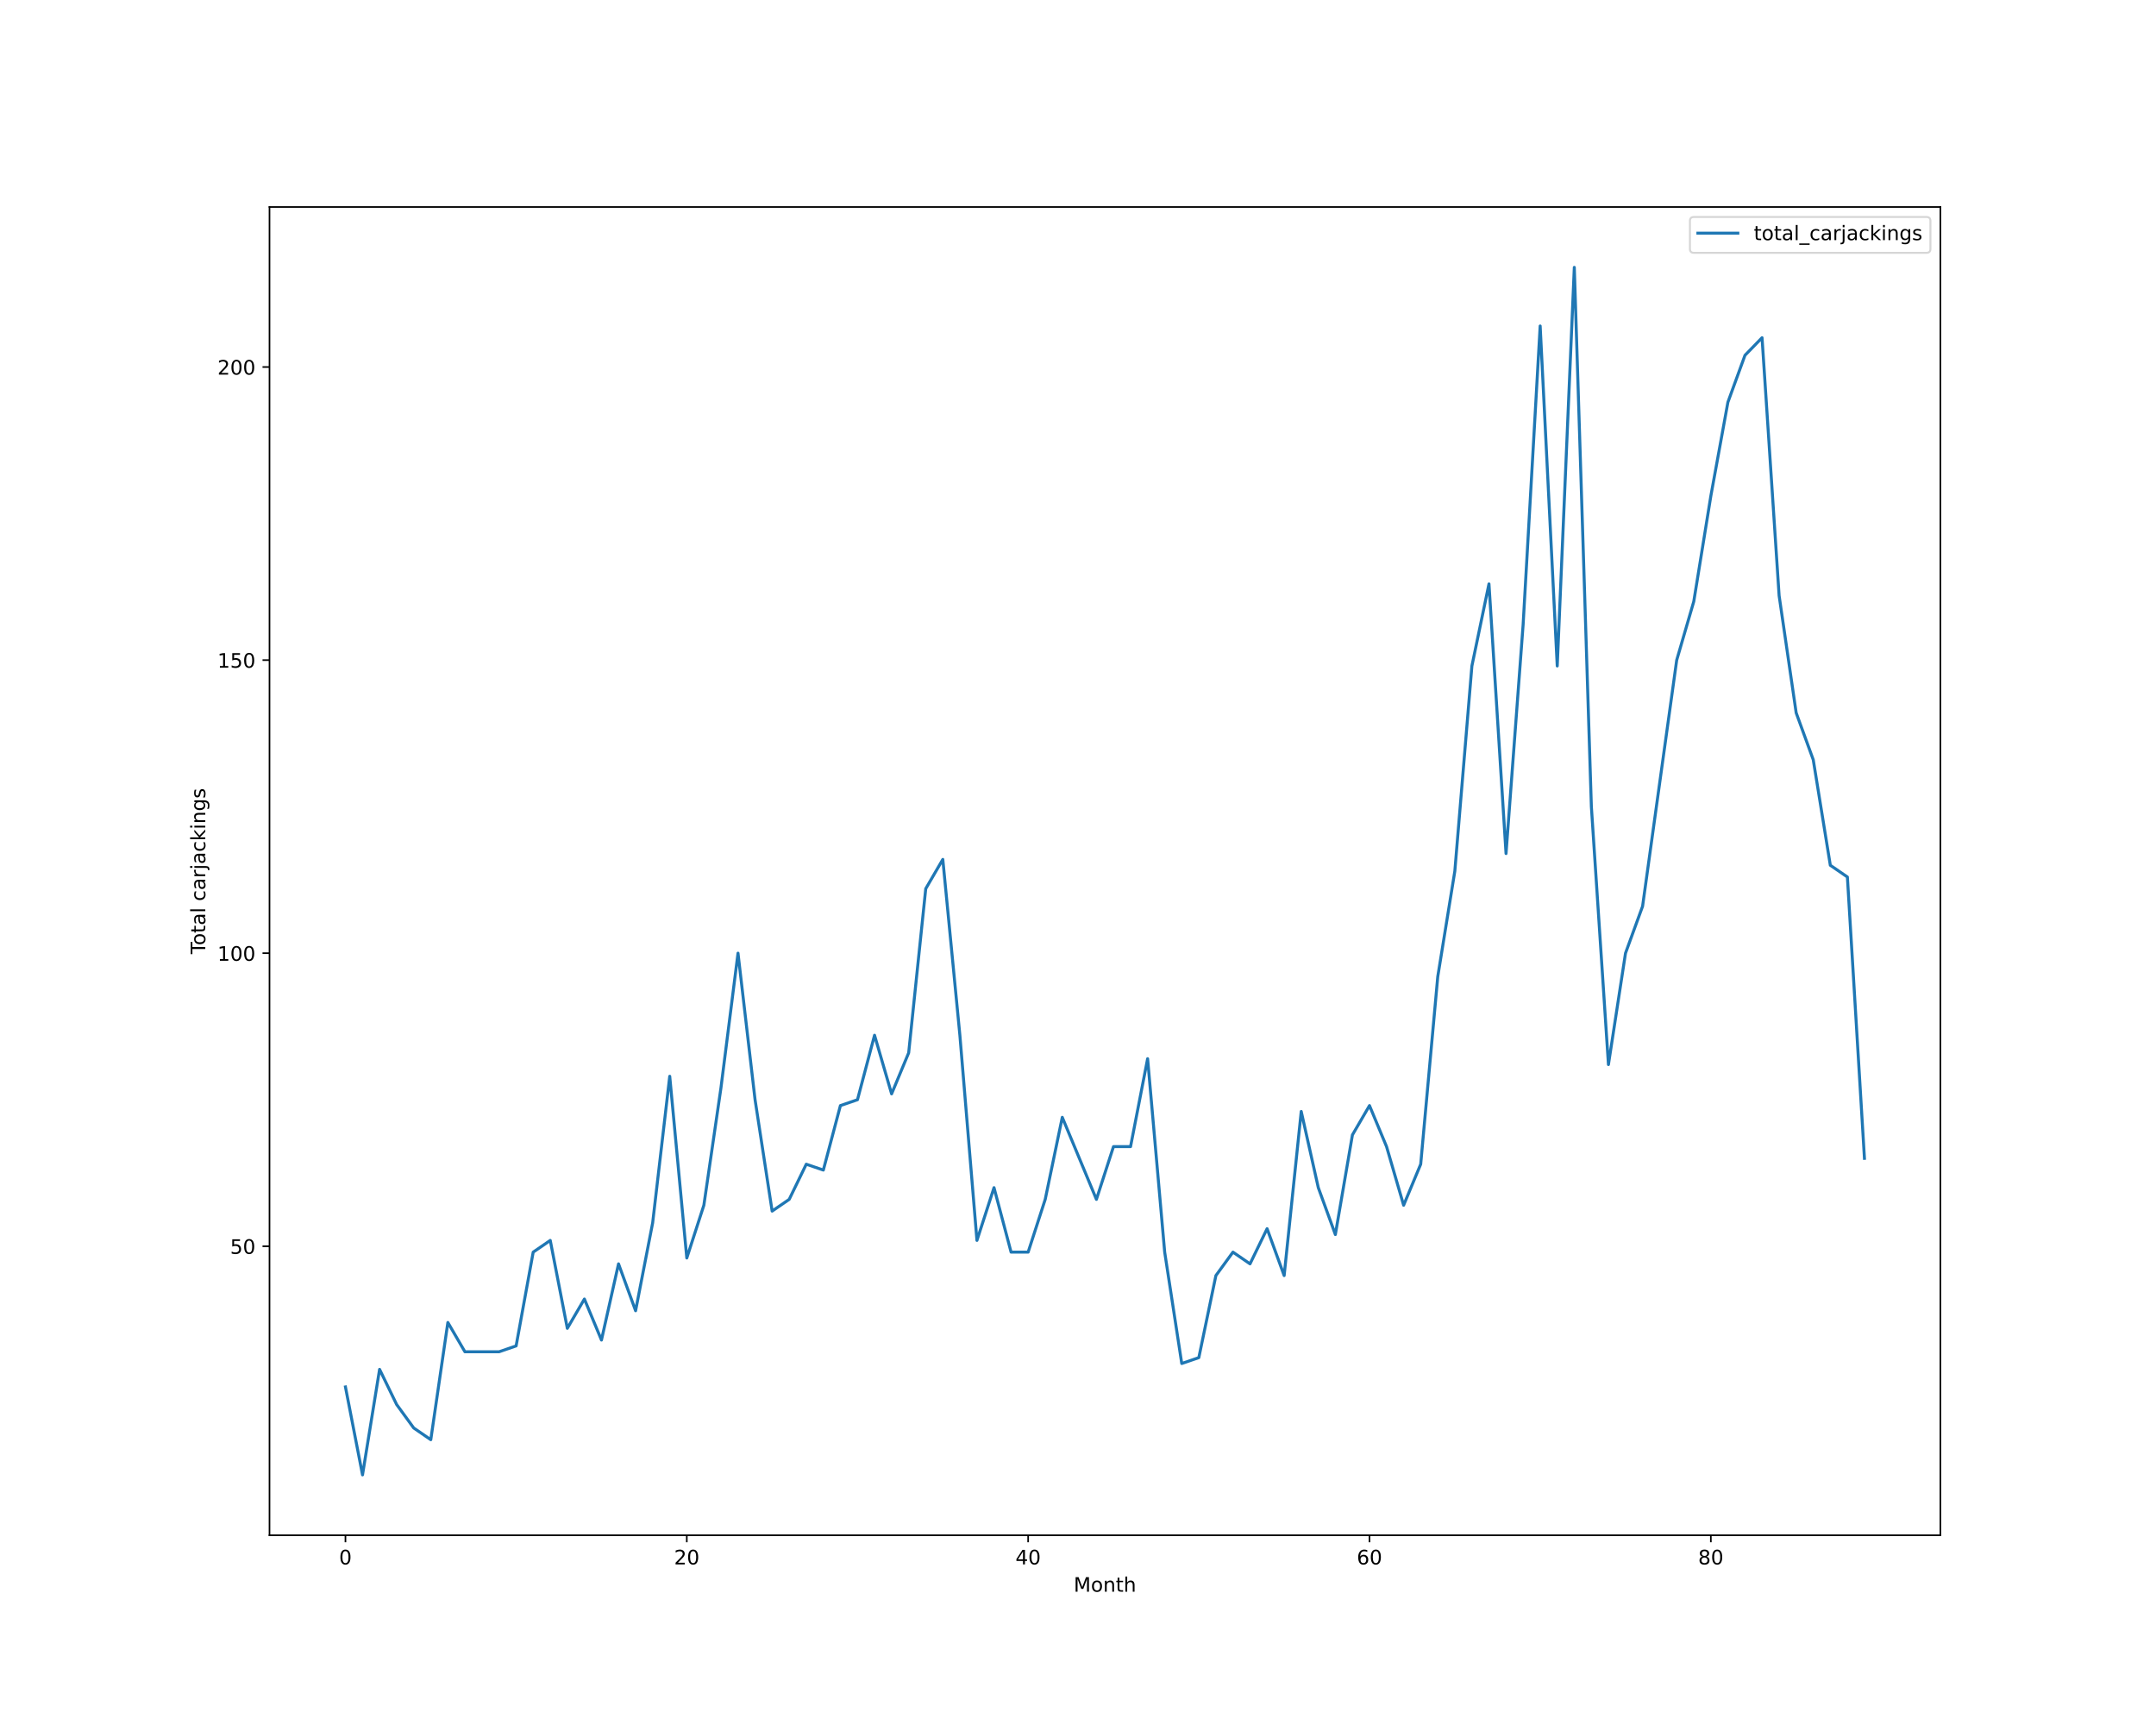
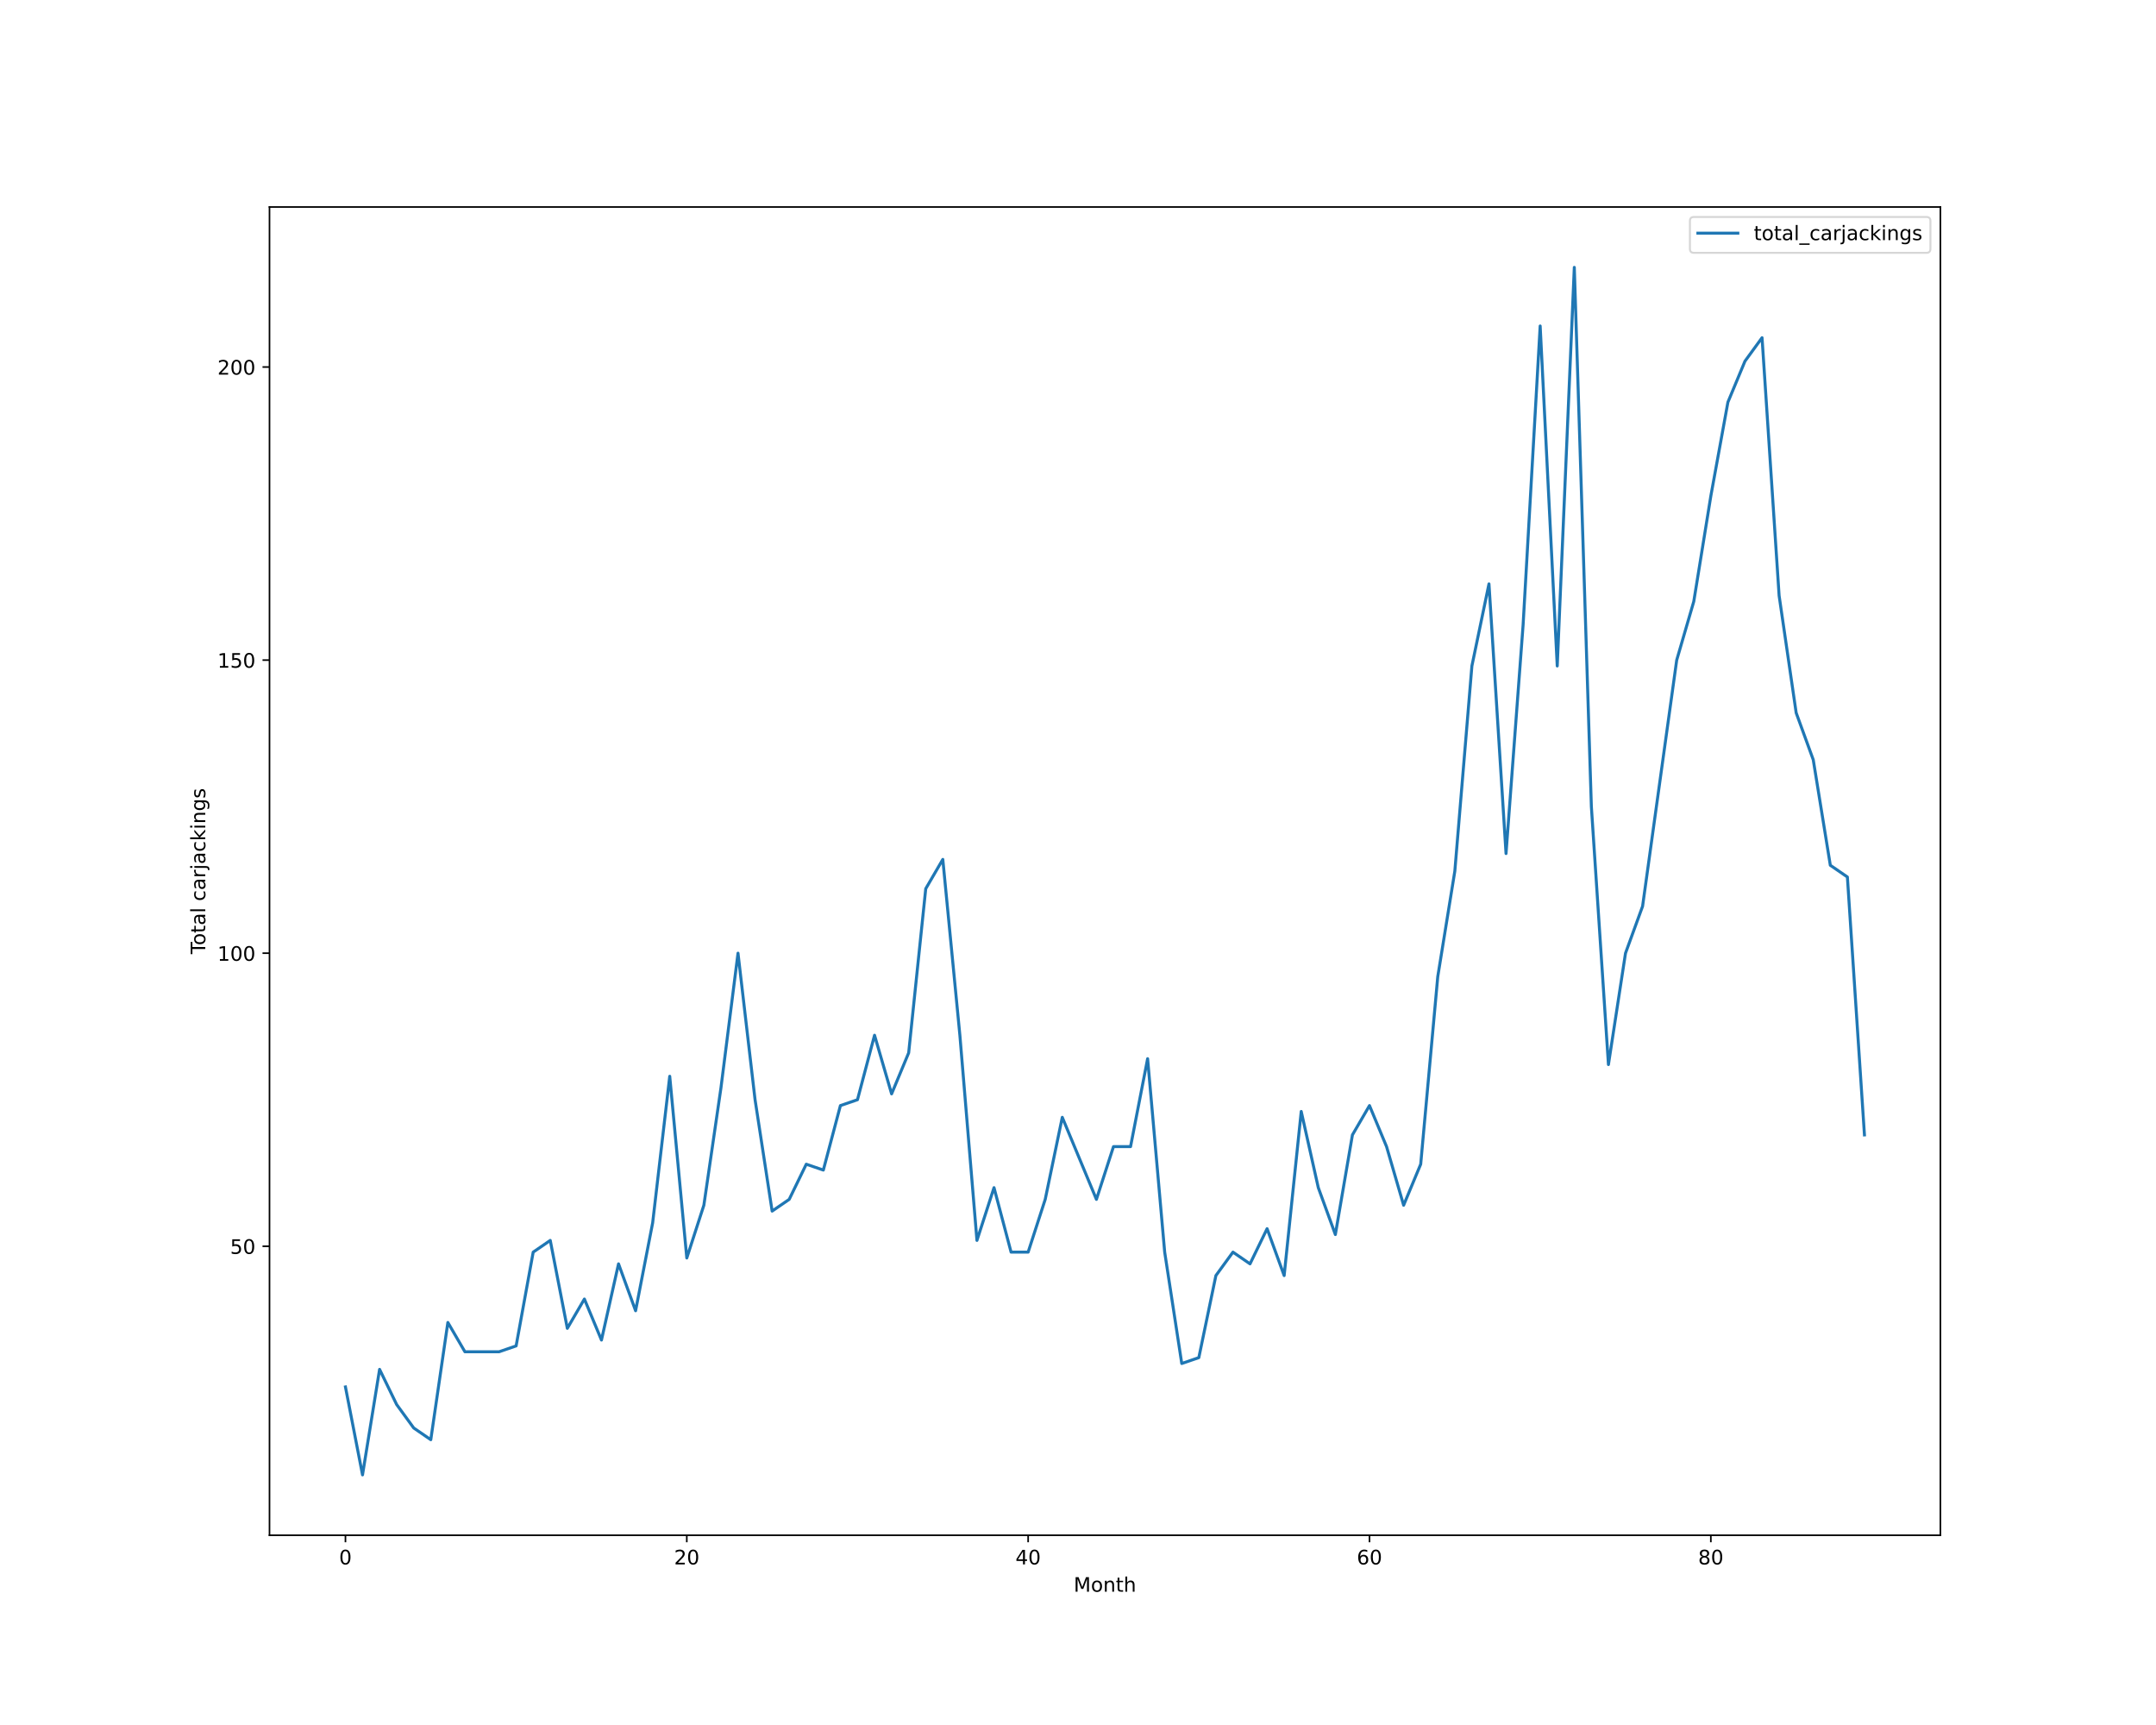
<svg xmlns="http://www.w3.org/2000/svg" xmlns:xlink="http://www.w3.org/1999/xlink" height="864pt" version="1.1" viewBox="0 0 1080 864" width="1080pt">
  <defs>
    <style type="text/css">*{stroke-linecap:butt;stroke-linejoin:round;}</style>
  </defs>
  <g id="figure_1">
    <g id="patch_1">
      <path d="M 0 864  L 1080 864  L 1080 0  L 0 0  z " style="fill:#ffffff;" />
    </g>
    <g id="axes_1">
      <g id="patch_2">
        <path d="M 135 768.96  L 972 768.96  L 972 103.68  L 135 103.68  z " style="fill:#ffffff;" />
      </g>
      <g id="matplotlib.axis_1">
        <g id="xtick_1">
          <g id="line2d_1">
            <defs>
-               <path d="M 0 0  L 0 3.5  " id="m7f2fe57360" style="stroke:#000000;stroke-width:0.8;" />
-             </defs>
-             <g>
-               <use style="stroke:#000000;stroke-width:0.8;" x="173.045" xlink:href="#m7f2fe57360" y="768.96" />
+               <path d="M 0 0  L 0 3.5  " id="m9105a31fb1" style="stroke:#000000;stroke-width:0.8;" />
+             </defs>
+             <g>
+               <use style="stroke:#000000;stroke-width:0.8;" x="173.045" xlink:href="#m9105a31fb1" y="768.96" />
            </g>
          </g>
          <g id="text_1">
            <g transform="translate(169.8642 783.5584)scale(0.1 -0.1)">
              <defs>
                <path d="M 2034 4250  Q 1547 4250 1301 3770  Q 1056 3291 1056 2328  Q 1056 1369 1301 889  Q 1547 409 2034 409  Q 2525 409 2770 889  Q 3016 1369 3016 2328  Q 3016 3291 2770 3770  Q 2525 4250 2034 4250  z M 2034 4750  Q 2819 4750 3233 4129  Q 3647 3509 3647 2328  Q 3647 1150 3233 529  Q 2819 -91 2034 -91  Q 1250 -91 836 529  Q 422 1150 422 2328  Q 422 3509 836 4129  Q 1250 4750 2034 4750  z " id="DejaVuSans-30" transform="scale(0.015625)" />
              </defs>
              <use xlink:href="#DejaVuSans-30" />
            </g>
          </g>
        </g>
        <g id="xtick_2">
          <g id="line2d_2">
            <g>
-               <use style="stroke:#000000;stroke-width:0.8;" x="344.036" xlink:href="#m7f2fe57360" y="768.96" />
+               <use style="stroke:#000000;stroke-width:0.8;" x="344.036" xlink:href="#m9105a31fb1" y="768.96" />
            </g>
          </g>
          <g id="text_2">
            <g transform="translate(337.6738 783.5584)scale(0.1 -0.1)">
              <defs>
                <path d="M 1228 531  L 3431 531  L 3431 0  L 469 0  L 469 531  Q 828 903 1448 1529  Q 2069 2156 2228 2338  Q 2531 2678 2651 2914  Q 2772 3150 2772 3378  Q 2772 3750 2511 3984  Q 2250 4219 1831 4219  Q 1534 4219 1204 4116  Q 875 4013 500 3803  L 500 4441  Q 881 4594 1212 4672  Q 1544 4750 1819 4750  Q 2544 4750 2975 4387  Q 3406 4025 3406 3419  Q 3406 3131 3298 2873  Q 3191 2616 2906 2266  Q 2828 2175 2409 1742  Q 1991 1309 1228 531  z " id="DejaVuSans-32" transform="scale(0.015625)" />
              </defs>
              <use xlink:href="#DejaVuSans-32" />
              <use x="63.623" xlink:href="#DejaVuSans-30" />
            </g>
          </g>
        </g>
        <g id="xtick_3">
          <g id="line2d_3">
            <g>
-               <use style="stroke:#000000;stroke-width:0.8;" x="515.027" xlink:href="#m7f2fe57360" y="768.96" />
+               <use style="stroke:#000000;stroke-width:0.8;" x="515.027" xlink:href="#m9105a31fb1" y="768.96" />
            </g>
          </g>
          <g id="text_3">
            <g transform="translate(508.6646 783.5584)scale(0.1 -0.1)">
              <defs>
                <path d="M 2419 4116  L 825 1625  L 2419 1625  L 2419 4116  z M 2253 4666  L 3047 4666  L 3047 1625  L 3713 1625  L 3713 1100  L 3047 1100  L 3047 0  L 2419 0  L 2419 1100  L 313 1100  L 313 1709  L 2253 4666  z " id="DejaVuSans-34" transform="scale(0.015625)" />
              </defs>
              <use xlink:href="#DejaVuSans-34" />
              <use x="63.623" xlink:href="#DejaVuSans-30" />
            </g>
          </g>
        </g>
        <g id="xtick_4">
          <g id="line2d_4">
            <g>
-               <use style="stroke:#000000;stroke-width:0.8;" x="686.018" xlink:href="#m7f2fe57360" y="768.96" />
+               <use style="stroke:#000000;stroke-width:0.8;" x="686.018" xlink:href="#m9105a31fb1" y="768.96" />
            </g>
          </g>
          <g id="text_4">
            <g transform="translate(679.6554 783.5584)scale(0.1 -0.1)">
              <defs>
                <path d="M 2113 2584  Q 1688 2584 1439 2293  Q 1191 2003 1191 1497  Q 1191 994 1439 701  Q 1688 409 2113 409  Q 2538 409 2786 701  Q 3034 994 3034 1497  Q 3034 2003 2786 2293  Q 2538 2584 2113 2584  z M 3366 4563  L 3366 3988  Q 3128 4100 2886 4159  Q 2644 4219 2406 4219  Q 1781 4219 1451 3797  Q 1122 3375 1075 2522  Q 1259 2794 1537 2939  Q 1816 3084 2150 3084  Q 2853 3084 3261 2657  Q 3669 2231 3669 1497  Q 3669 778 3244 343  Q 2819 -91 2113 -91  Q 1303 -91 875 529  Q 447 1150 447 2328  Q 447 3434 972 4092  Q 1497 4750 2381 4750  Q 2619 4750 2861 4703  Q 3103 4656 3366 4563  z " id="DejaVuSans-36" transform="scale(0.015625)" />
              </defs>
              <use xlink:href="#DejaVuSans-36" />
              <use x="63.623" xlink:href="#DejaVuSans-30" />
            </g>
          </g>
        </g>
        <g id="xtick_5">
          <g id="line2d_5">
            <g>
-               <use style="stroke:#000000;stroke-width:0.8;" x="857.009" xlink:href="#m7f2fe57360" y="768.96" />
+               <use style="stroke:#000000;stroke-width:0.8;" x="857.009" xlink:href="#m9105a31fb1" y="768.96" />
            </g>
          </g>
          <g id="text_5">
            <g transform="translate(850.6462 783.5584)scale(0.1 -0.1)">
              <defs>
                <path d="M 2034 2216  Q 1584 2216 1326 1975  Q 1069 1734 1069 1313  Q 1069 891 1326 650  Q 1584 409 2034 409  Q 2484 409 2743 651  Q 3003 894 3003 1313  Q 3003 1734 2745 1975  Q 2488 2216 2034 2216  z M 1403 2484  Q 997 2584 770 2862  Q 544 3141 544 3541  Q 544 4100 942 4425  Q 1341 4750 2034 4750  Q 2731 4750 3128 4425  Q 3525 4100 3525 3541  Q 3525 3141 3298 2862  Q 3072 2584 2669 2484  Q 3125 2378 3379 2068  Q 3634 1759 3634 1313  Q 3634 634 3220 271  Q 2806 -91 2034 -91  Q 1263 -91 848 271  Q 434 634 434 1313  Q 434 1759 690 2068  Q 947 2378 1403 2484  z M 1172 3481  Q 1172 3119 1398 2916  Q 1625 2713 2034 2713  Q 2441 2713 2670 2916  Q 2900 3119 2900 3481  Q 2900 3844 2670 4047  Q 2441 4250 2034 4250  Q 1625 4250 1398 4047  Q 1172 3844 1172 3481  z " id="DejaVuSans-38" transform="scale(0.015625)" />
              </defs>
              <use xlink:href="#DejaVuSans-38" />
              <use x="63.623" xlink:href="#DejaVuSans-30" />
            </g>
          </g>
        </g>
        <g id="text_6">
          <g transform="translate(537.8289 797.2366)scale(0.1 -0.1)">
            <defs>
              <path d="M 628 4666  L 1569 4666  L 2759 1491  L 3956 4666  L 4897 4666  L 4897 0  L 4281 0  L 4281 4097  L 3078 897  L 2444 897  L 1241 4097  L 1241 0  L 628 0  L 628 4666  z " id="DejaVuSans-4d" transform="scale(0.015625)" />
              <path d="M 1959 3097  Q 1497 3097 1228 2736  Q 959 2375 959 1747  Q 959 1119 1226 758  Q 1494 397 1959 397  Q 2419 397 2687 759  Q 2956 1122 2956 1747  Q 2956 2369 2687 2733  Q 2419 3097 1959 3097  z M 1959 3584  Q 2709 3584 3137 3096  Q 3566 2609 3566 1747  Q 3566 888 3137 398  Q 2709 -91 1959 -91  Q 1206 -91 779 398  Q 353 888 353 1747  Q 353 2609 779 3096  Q 1206 3584 1959 3584  z " id="DejaVuSans-6f" transform="scale(0.015625)" />
              <path d="M 3513 2113  L 3513 0  L 2938 0  L 2938 2094  Q 2938 2591 2744 2837  Q 2550 3084 2163 3084  Q 1697 3084 1428 2787  Q 1159 2491 1159 1978  L 1159 0  L 581 0  L 581 3500  L 1159 3500  L 1159 2956  Q 1366 3272 1645 3428  Q 1925 3584 2291 3584  Q 2894 3584 3203 3211  Q 3513 2838 3513 2113  z " id="DejaVuSans-6e" transform="scale(0.015625)" />
              <path d="M 1172 4494  L 1172 3500  L 2356 3500  L 2356 3053  L 1172 3053  L 1172 1153  Q 1172 725 1289 603  Q 1406 481 1766 481  L 2356 481  L 2356 0  L 1766 0  Q 1100 0 847 248  Q 594 497 594 1153  L 594 3053  L 172 3053  L 172 3500  L 594 3500  L 594 4494  L 1172 4494  z " id="DejaVuSans-74" transform="scale(0.015625)" />
              <path d="M 3513 2113  L 3513 0  L 2938 0  L 2938 2094  Q 2938 2591 2744 2837  Q 2550 3084 2163 3084  Q 1697 3084 1428 2787  Q 1159 2491 1159 1978  L 1159 0  L 581 0  L 581 4863  L 1159 4863  L 1159 2956  Q 1366 3272 1645 3428  Q 1925 3584 2291 3584  Q 2894 3584 3203 3211  Q 3513 2838 3513 2113  z " id="DejaVuSans-68" transform="scale(0.015625)" />
            </defs>
            <use xlink:href="#DejaVuSans-4d" />
            <use x="86.279" xlink:href="#DejaVuSans-6f" />
            <use x="147.461" xlink:href="#DejaVuSans-6e" />
            <use x="210.84" xlink:href="#DejaVuSans-74" />
            <use x="250.049" xlink:href="#DejaVuSans-68" />
          </g>
        </g>
      </g>
      <g id="matplotlib.axis_2">
        <g id="ytick_1">
          <g id="line2d_6">
            <defs>
-               <path d="M 0 0  L -3.5 0  " id="m6cc1475f90" style="stroke:#000000;stroke-width:0.8;" />
-             </defs>
-             <g>
-               <use style="stroke:#000000;stroke-width:0.8;" x="135" xlink:href="#m6cc1475f90" y="624.219" />
+               <path d="M 0 0  L -3.5 0  " id="ma638de26bc" style="stroke:#000000;stroke-width:0.8;" />
+             </defs>
+             <g>
+               <use style="stroke:#000000;stroke-width:0.8;" x="135" xlink:href="#ma638de26bc" y="624.219" />
            </g>
          </g>
          <g id="text_7">
            <g transform="translate(115.275 628.0182)scale(0.1 -0.1)">
              <defs>
                <path d="M 691 4666  L 3169 4666  L 3169 4134  L 1269 4134  L 1269 2991  Q 1406 3038 1543 3061  Q 1681 3084 1819 3084  Q 2600 3084 3056 2656  Q 3513 2228 3513 1497  Q 3513 744 3044 326  Q 2575 -91 1722 -91  Q 1428 -91 1123 -41  Q 819 9 494 109  L 494 744  Q 775 591 1075 516  Q 1375 441 1709 441  Q 2250 441 2565 725  Q 2881 1009 2881 1497  Q 2881 1984 2565 2268  Q 2250 2553 1709 2553  Q 1456 2553 1204 2497  Q 953 2441 691 2322  L 691 4666  z " id="DejaVuSans-35" transform="scale(0.015625)" />
              </defs>
              <use xlink:href="#DejaVuSans-35" />
              <use x="63.623" xlink:href="#DejaVuSans-30" />
            </g>
          </g>
        </g>
        <g id="ytick_2">
          <g id="line2d_7">
            <g>
-               <use style="stroke:#000000;stroke-width:0.8;" x="135" xlink:href="#m6cc1475f90" y="477.423" />
+               <use style="stroke:#000000;stroke-width:0.8;" x="135" xlink:href="#ma638de26bc" y="477.423" />
            </g>
          </g>
          <g id="text_8">
            <g transform="translate(108.9125 481.2221)scale(0.1 -0.1)">
              <defs>
                <path d="M 794 531  L 1825 531  L 1825 4091  L 703 3866  L 703 4441  L 1819 4666  L 2450 4666  L 2450 531  L 3481 531  L 3481 0  L 794 0  L 794 531  z " id="DejaVuSans-31" transform="scale(0.015625)" />
              </defs>
              <use xlink:href="#DejaVuSans-31" />
              <use x="63.623" xlink:href="#DejaVuSans-30" />
              <use x="127.246" xlink:href="#DejaVuSans-30" />
            </g>
          </g>
        </g>
        <g id="ytick_3">
          <g id="line2d_8">
            <g>
-               <use style="stroke:#000000;stroke-width:0.8;" x="135" xlink:href="#m6cc1475f90" y="330.627" />
+               <use style="stroke:#000000;stroke-width:0.8;" x="135" xlink:href="#ma638de26bc" y="330.627" />
            </g>
          </g>
          <g id="text_9">
            <g transform="translate(108.9125 334.426)scale(0.1 -0.1)">
              <use xlink:href="#DejaVuSans-31" />
              <use x="63.623" xlink:href="#DejaVuSans-35" />
              <use x="127.246" xlink:href="#DejaVuSans-30" />
            </g>
          </g>
        </g>
        <g id="ytick_4">
          <g id="line2d_9">
            <g>
-               <use style="stroke:#000000;stroke-width:0.8;" x="135" xlink:href="#m6cc1475f90" y="183.831" />
+               <use style="stroke:#000000;stroke-width:0.8;" x="135" xlink:href="#ma638de26bc" y="183.831" />
            </g>
          </g>
          <g id="text_10">
            <g transform="translate(108.9125 187.6299)scale(0.1 -0.1)">
              <use xlink:href="#DejaVuSans-32" />
              <use x="63.623" xlink:href="#DejaVuSans-30" />
              <use x="127.246" xlink:href="#DejaVuSans-30" />
            </g>
          </g>
        </g>
        <g id="text_11">
          <g transform="translate(102.8328 477.8888)rotate(-90)scale(0.1 -0.1)">
            <defs>
              <path d="M -19 4666  L 3928 4666  L 3928 4134  L 2272 4134  L 2272 0  L 1638 0  L 1638 4134  L -19 4134  L -19 4666  z " id="DejaVuSans-54" transform="scale(0.015625)" />
              <path d="M 2194 1759  Q 1497 1759 1228 1600  Q 959 1441 959 1056  Q 959 750 1161 570  Q 1363 391 1709 391  Q 2188 391 2477 730  Q 2766 1069 2766 1631  L 2766 1759  L 2194 1759  z M 3341 1997  L 3341 0  L 2766 0  L 2766 531  Q 2569 213 2275 61  Q 1981 -91 1556 -91  Q 1019 -91 701 211  Q 384 513 384 1019  Q 384 1609 779 1909  Q 1175 2209 1959 2209  L 2766 2209  L 2766 2266  Q 2766 2663 2505 2880  Q 2244 3097 1772 3097  Q 1472 3097 1187 3025  Q 903 2953 641 2809  L 641 3341  Q 956 3463 1253 3523  Q 1550 3584 1831 3584  Q 2591 3584 2966 3190  Q 3341 2797 3341 1997  z " id="DejaVuSans-61" transform="scale(0.015625)" />
              <path d="M 603 4863  L 1178 4863  L 1178 0  L 603 0  L 603 4863  z " id="DejaVuSans-6c" transform="scale(0.015625)" />
              <path id="DejaVuSans-20" transform="scale(0.015625)" />
              <path d="M 3122 3366  L 3122 2828  Q 2878 2963 2633 3030  Q 2388 3097 2138 3097  Q 1578 3097 1268 2742  Q 959 2388 959 1747  Q 959 1106 1268 751  Q 1578 397 2138 397  Q 2388 397 2633 464  Q 2878 531 3122 666  L 3122 134  Q 2881 22 2623 -34  Q 2366 -91 2075 -91  Q 1284 -91 818 406  Q 353 903 353 1747  Q 353 2603 823 3093  Q 1294 3584 2113 3584  Q 2378 3584 2631 3529  Q 2884 3475 3122 3366  z " id="DejaVuSans-63" transform="scale(0.015625)" />
              <path d="M 2631 2963  Q 2534 3019 2420 3045  Q 2306 3072 2169 3072  Q 1681 3072 1420 2755  Q 1159 2438 1159 1844  L 1159 0  L 581 0  L 581 3500  L 1159 3500  L 1159 2956  Q 1341 3275 1631 3429  Q 1922 3584 2338 3584  Q 2397 3584 2469 3576  Q 2541 3569 2628 3553  L 2631 2963  z " id="DejaVuSans-72" transform="scale(0.015625)" />
              <path d="M 603 3500  L 1178 3500  L 1178 -63  Q 1178 -731 923 -1031  Q 669 -1331 103 -1331  L -116 -1331  L -116 -844  L 38 -844  Q 366 -844 484 -692  Q 603 -541 603 -63  L 603 3500  z M 603 4863  L 1178 4863  L 1178 4134  L 603 4134  L 603 4863  z " id="DejaVuSans-6a" transform="scale(0.015625)" />
              <path d="M 581 4863  L 1159 4863  L 1159 1991  L 2875 3500  L 3609 3500  L 1753 1863  L 3688 0  L 2938 0  L 1159 1709  L 1159 0  L 581 0  L 581 4863  z " id="DejaVuSans-6b" transform="scale(0.015625)" />
              <path d="M 603 3500  L 1178 3500  L 1178 0  L 603 0  L 603 3500  z M 603 4863  L 1178 4863  L 1178 4134  L 603 4134  L 603 4863  z " id="DejaVuSans-69" transform="scale(0.015625)" />
              <path d="M 2906 1791  Q 2906 2416 2648 2759  Q 2391 3103 1925 3103  Q 1463 3103 1205 2759  Q 947 2416 947 1791  Q 947 1169 1205 825  Q 1463 481 1925 481  Q 2391 481 2648 825  Q 2906 1169 2906 1791  z M 3481 434  Q 3481 -459 3084 -895  Q 2688 -1331 1869 -1331  Q 1566 -1331 1297 -1286  Q 1028 -1241 775 -1147  L 775 -588  Q 1028 -725 1275 -790  Q 1522 -856 1778 -856  Q 2344 -856 2625 -561  Q 2906 -266 2906 331  L 2906 616  Q 2728 306 2450 153  Q 2172 0 1784 0  Q 1141 0 747 490  Q 353 981 353 1791  Q 353 2603 747 3093  Q 1141 3584 1784 3584  Q 2172 3584 2450 3431  Q 2728 3278 2906 2969  L 2906 3500  L 3481 3500  L 3481 434  z " id="DejaVuSans-67" transform="scale(0.015625)" />
              <path d="M 2834 3397  L 2834 2853  Q 2591 2978 2328 3040  Q 2066 3103 1784 3103  Q 1356 3103 1142 2972  Q 928 2841 928 2578  Q 928 2378 1081 2264  Q 1234 2150 1697 2047  L 1894 2003  Q 2506 1872 2764 1633  Q 3022 1394 3022 966  Q 3022 478 2636 193  Q 2250 -91 1575 -91  Q 1294 -91 989 -36  Q 684 19 347 128  L 347 722  Q 666 556 975 473  Q 1284 391 1588 391  Q 1994 391 2212 530  Q 2431 669 2431 922  Q 2431 1156 2273 1281  Q 2116 1406 1581 1522  L 1381 1569  Q 847 1681 609 1914  Q 372 2147 372 2553  Q 372 3047 722 3315  Q 1072 3584 1716 3584  Q 2034 3584 2315 3537  Q 2597 3491 2834 3397  z " id="DejaVuSans-73" transform="scale(0.015625)" />
            </defs>
            <use xlink:href="#DejaVuSans-54" />
            <use x="44.084" xlink:href="#DejaVuSans-6f" />
            <use x="105.266" xlink:href="#DejaVuSans-74" />
            <use x="144.475" xlink:href="#DejaVuSans-61" />
            <use x="205.754" xlink:href="#DejaVuSans-6c" />
            <use x="233.537" xlink:href="#DejaVuSans-20" />
            <use x="265.324" xlink:href="#DejaVuSans-63" />
            <use x="320.305" xlink:href="#DejaVuSans-61" />
            <use x="381.584" xlink:href="#DejaVuSans-72" />
            <use x="422.697" xlink:href="#DejaVuSans-6a" />
            <use x="450.48" xlink:href="#DejaVuSans-61" />
            <use x="511.76" xlink:href="#DejaVuSans-63" />
            <use x="566.74" xlink:href="#DejaVuSans-6b" />
            <use x="624.65" xlink:href="#DejaVuSans-69" />
            <use x="652.434" xlink:href="#DejaVuSans-6e" />
            <use x="715.812" xlink:href="#DejaVuSans-67" />
            <use x="779.289" xlink:href="#DejaVuSans-73" />
          </g>
        </g>
      </g>
      <g id="line2d_10">
-         <path clip-path="url(#p64986bd737)" d="M 173.045 694.681  L 181.595 738.72  L 190.145 685.873  L 198.694 703.489  L 207.244 715.233  L 215.793 721.104  L 224.343 662.386  L 232.892 677.066  L 241.442 677.066  L 249.991 677.066  L 258.541 674.13  L 267.09 627.155  L 275.64 621.283  L 284.189 665.322  L 292.739 650.642  L 301.289 671.194  L 309.838 633.027  L 318.388 656.514  L 326.937 612.475  L 335.487 539.077  L 344.036 630.091  L 352.586 603.668  L 361.135 544.949  L 369.685 477.423  L 378.234 550.821  L 386.784 606.603  L 395.334 600.732  L 403.883 583.116  L 412.433 586.052  L 420.982 553.757  L 429.532 550.821  L 438.081 518.526  L 446.631 547.885  L 455.18 527.334  L 463.73 445.128  L 472.279 430.448  L 480.829 518.526  L 489.378 621.283  L 497.928 594.86  L 506.478 627.155  L 515.027 627.155  L 523.577 600.732  L 532.126 559.629  L 540.676 580.18  L 549.225 600.732  L 557.775 574.308  L 566.324 574.308  L 574.874 530.27  L 583.423 627.155  L 591.973 682.937  L 600.522 680.002  L 609.072 638.899  L 617.622 627.155  L 626.171 633.027  L 634.721 615.411  L 643.27 638.899  L 651.82 556.693  L 660.369 594.86  L 668.919 618.347  L 677.468 568.437  L 686.018 553.757  L 694.567 574.308  L 703.117 603.668  L 711.666 583.116  L 720.216 489.167  L 728.766 436.32  L 737.315 333.563  L 745.865 292.46  L 754.414 427.512  L 762.964 313.011  L 771.513 163.279  L 780.063 333.563  L 788.612 133.92  L 797.162 404.025  L 805.711 533.205  L 814.261 477.423  L 822.811 453.936  L 831.36 392.281  L 839.91 330.627  L 848.459 301.268  L 857.009 248.421  L 865.558 201.446  L 874.108 177.959  L 882.657 169.151  L 891.207 298.332  L 899.756 357.05  L 908.306 380.537  L 916.855 433.384  L 925.405 439.256  L 933.955 580.18  " style="fill:none;stroke:#1f77b4;stroke-linecap:square;stroke-width:1.5;" />
+         <path clip-path="url(#p84f16df257)" d="M 173.045 694.681  L 181.595 738.72  L 190.145 685.873  L 198.694 703.489  L 207.244 715.233  L 215.793 721.104  L 224.343 662.386  L 232.892 677.066  L 241.442 677.066  L 249.991 677.066  L 258.541 674.13  L 267.09 627.155  L 275.64 621.283  L 284.189 665.322  L 292.739 650.642  L 301.289 671.194  L 309.838 633.027  L 318.388 656.514  L 326.937 612.475  L 335.487 539.077  L 344.036 630.091  L 352.586 603.668  L 361.135 544.949  L 369.685 477.423  L 378.234 550.821  L 386.784 606.603  L 395.334 600.732  L 403.883 583.116  L 412.433 586.052  L 420.982 553.757  L 429.532 550.821  L 438.081 518.526  L 446.631 547.885  L 455.18 527.334  L 463.73 445.128  L 472.279 430.448  L 480.829 518.526  L 489.378 621.283  L 497.928 594.86  L 506.478 627.155  L 515.027 627.155  L 523.577 600.732  L 532.126 559.629  L 540.676 580.18  L 549.225 600.732  L 557.775 574.308  L 566.324 574.308  L 574.874 530.27  L 583.423 627.155  L 591.973 682.937  L 600.522 680.002  L 609.072 638.899  L 617.622 627.155  L 626.171 633.027  L 634.721 615.411  L 643.27 638.899  L 651.82 556.693  L 660.369 594.86  L 668.919 618.347  L 677.468 568.437  L 686.018 553.757  L 694.567 574.308  L 703.117 603.668  L 711.666 583.116  L 720.216 489.167  L 728.766 436.32  L 737.315 333.563  L 745.865 292.46  L 754.414 427.512  L 762.964 313.011  L 771.513 163.279  L 780.063 333.563  L 788.612 133.92  L 797.162 404.025  L 805.711 533.205  L 814.261 477.423  L 822.811 453.936  L 831.36 392.281  L 839.91 330.627  L 848.459 301.268  L 857.009 248.421  L 865.558 201.446  L 874.108 180.895  L 882.657 169.151  L 891.207 298.332  L 899.756 357.05  L 908.306 380.537  L 916.855 433.384  L 925.405 439.256  L 933.955 568.437  " style="fill:none;stroke:#1f77b4;stroke-linecap:square;stroke-width:1.5;" />
      </g>
      <g id="patch_3">
        <path d="M 135 768.96  L 135 103.68  " style="fill:none;stroke:#000000;stroke-linecap:square;stroke-linejoin:miter;stroke-width:0.8;" />
      </g>
      <g id="patch_4">
        <path d="M 972 768.96  L 972 103.68  " style="fill:none;stroke:#000000;stroke-linecap:square;stroke-linejoin:miter;stroke-width:0.8;" />
      </g>
      <g id="patch_5">
        <path d="M 135 768.96  L 972 768.96  " style="fill:none;stroke:#000000;stroke-linecap:square;stroke-linejoin:miter;stroke-width:0.8;" />
      </g>
      <g id="patch_6">
        <path d="M 135 103.68  L 972 103.68  " style="fill:none;stroke:#000000;stroke-linecap:square;stroke-linejoin:miter;stroke-width:0.8;" />
      </g>
      <g id="legend_1">
        <g id="patch_7">
          <path d="M 848.528 126.636  L 965 126.636  Q 967 126.636 967 124.636  L 967 110.68  Q 967 108.68 965 108.68  L 848.528 108.68  Q 846.528 108.68 846.528 110.68  L 846.528 124.636  Q 846.528 126.636 848.528 126.636  z " style="fill:#ffffff;opacity:0.8;stroke:#cccccc;stroke-linejoin:miter;" />
        </g>
        <g id="line2d_11">
          <path d="M 850.528 116.778  L 870.528 116.778  " style="fill:none;stroke:#1f77b4;stroke-linecap:square;stroke-width:1.5;" />
        </g>
        <g id="line2d_12" />
        <g id="text_12">
          <g transform="translate(878.5281 120.2784)scale(0.1 -0.1)">
            <defs>
              <path d="M 3263 -1063  L 3263 -1509  L -63 -1509  L -63 -1063  L 3263 -1063  z " id="DejaVuSans-5f" transform="scale(0.015625)" />
            </defs>
            <use xlink:href="#DejaVuSans-74" />
            <use x="39.209" xlink:href="#DejaVuSans-6f" />
            <use x="100.391" xlink:href="#DejaVuSans-74" />
            <use x="139.6" xlink:href="#DejaVuSans-61" />
            <use x="200.879" xlink:href="#DejaVuSans-6c" />
            <use x="228.662" xlink:href="#DejaVuSans-5f" />
            <use x="278.662" xlink:href="#DejaVuSans-63" />
            <use x="333.643" xlink:href="#DejaVuSans-61" />
            <use x="394.922" xlink:href="#DejaVuSans-72" />
            <use x="436.035" xlink:href="#DejaVuSans-6a" />
            <use x="463.818" xlink:href="#DejaVuSans-61" />
            <use x="525.098" xlink:href="#DejaVuSans-63" />
            <use x="580.078" xlink:href="#DejaVuSans-6b" />
            <use x="637.988" xlink:href="#DejaVuSans-69" />
            <use x="665.771" xlink:href="#DejaVuSans-6e" />
            <use x="729.15" xlink:href="#DejaVuSans-67" />
            <use x="792.627" xlink:href="#DejaVuSans-73" />
          </g>
        </g>
      </g>
    </g>
  </g>
  <defs>
-     <clipPath id="p64986bd737">
+     <clipPath id="p84f16df257">
      <rect height="665.28" width="837" x="135" y="103.68" />
    </clipPath>
  </defs>
</svg>
